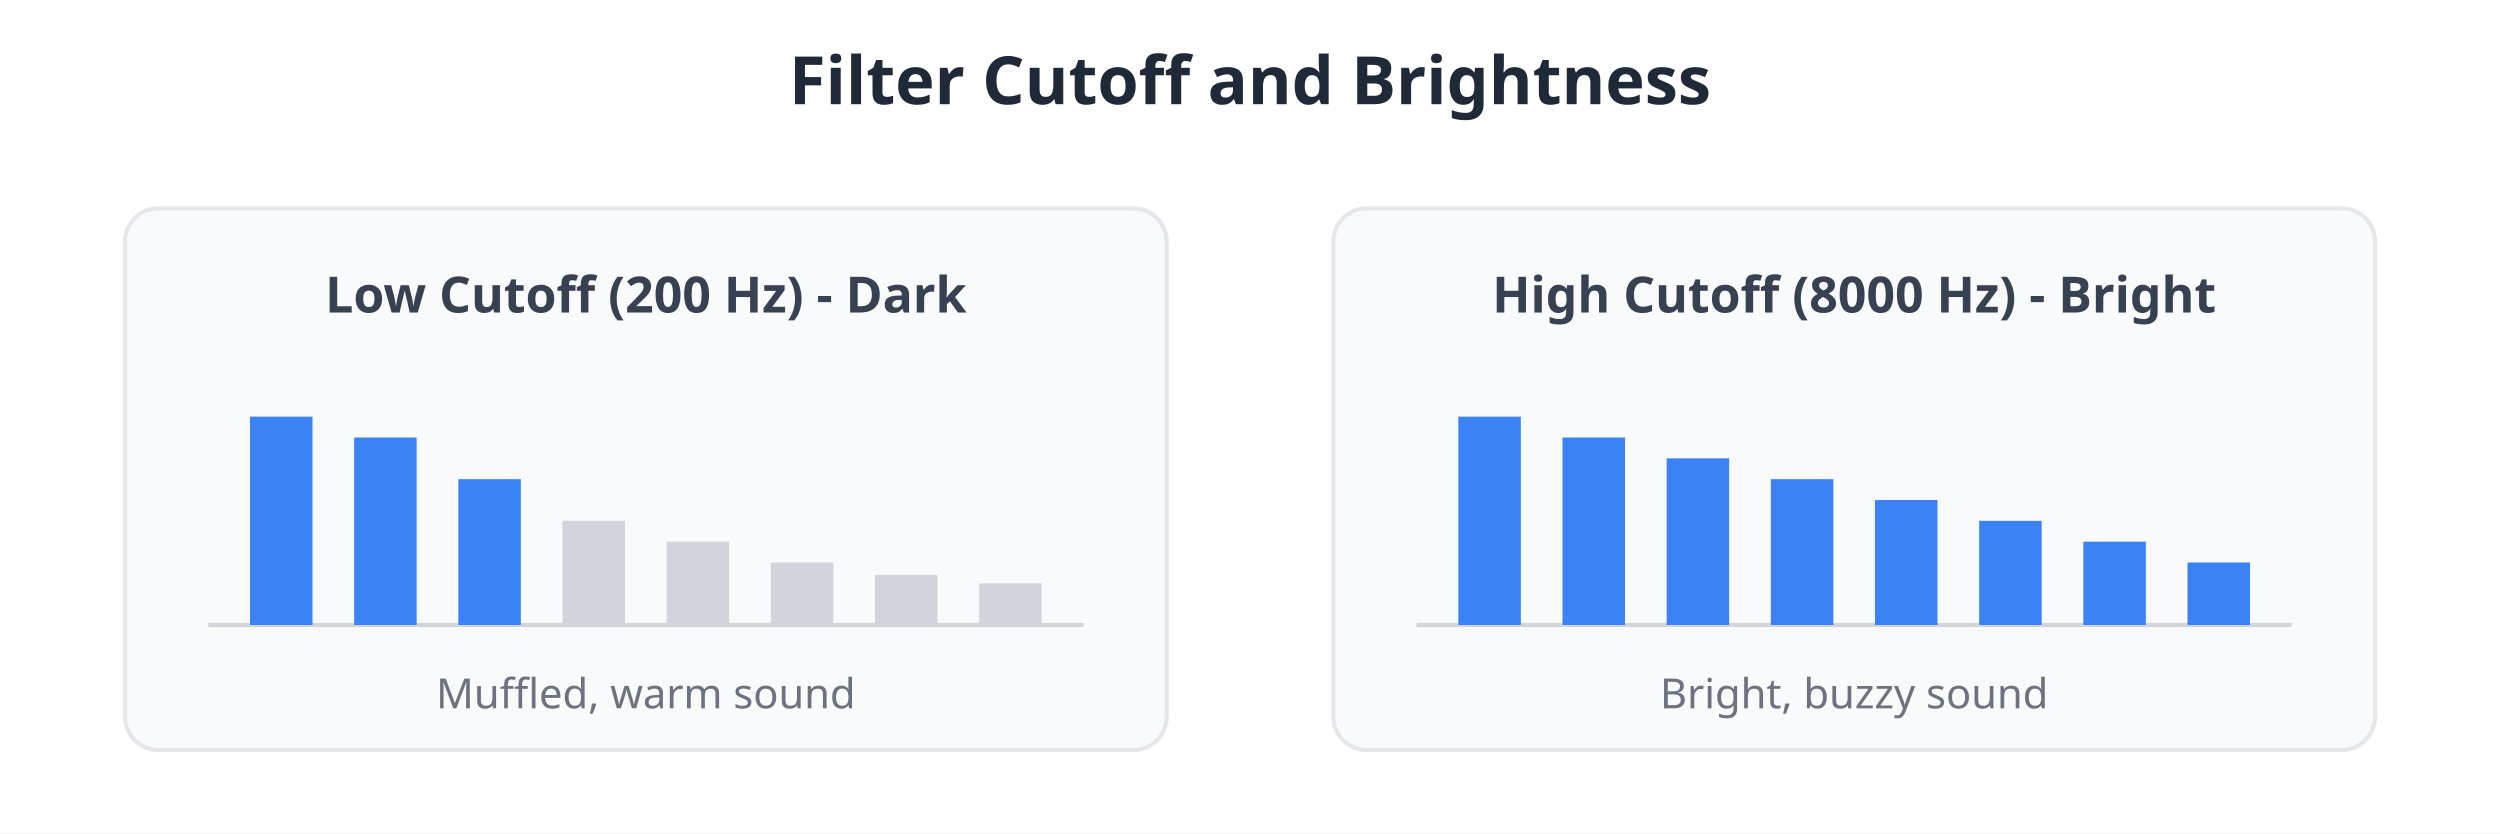
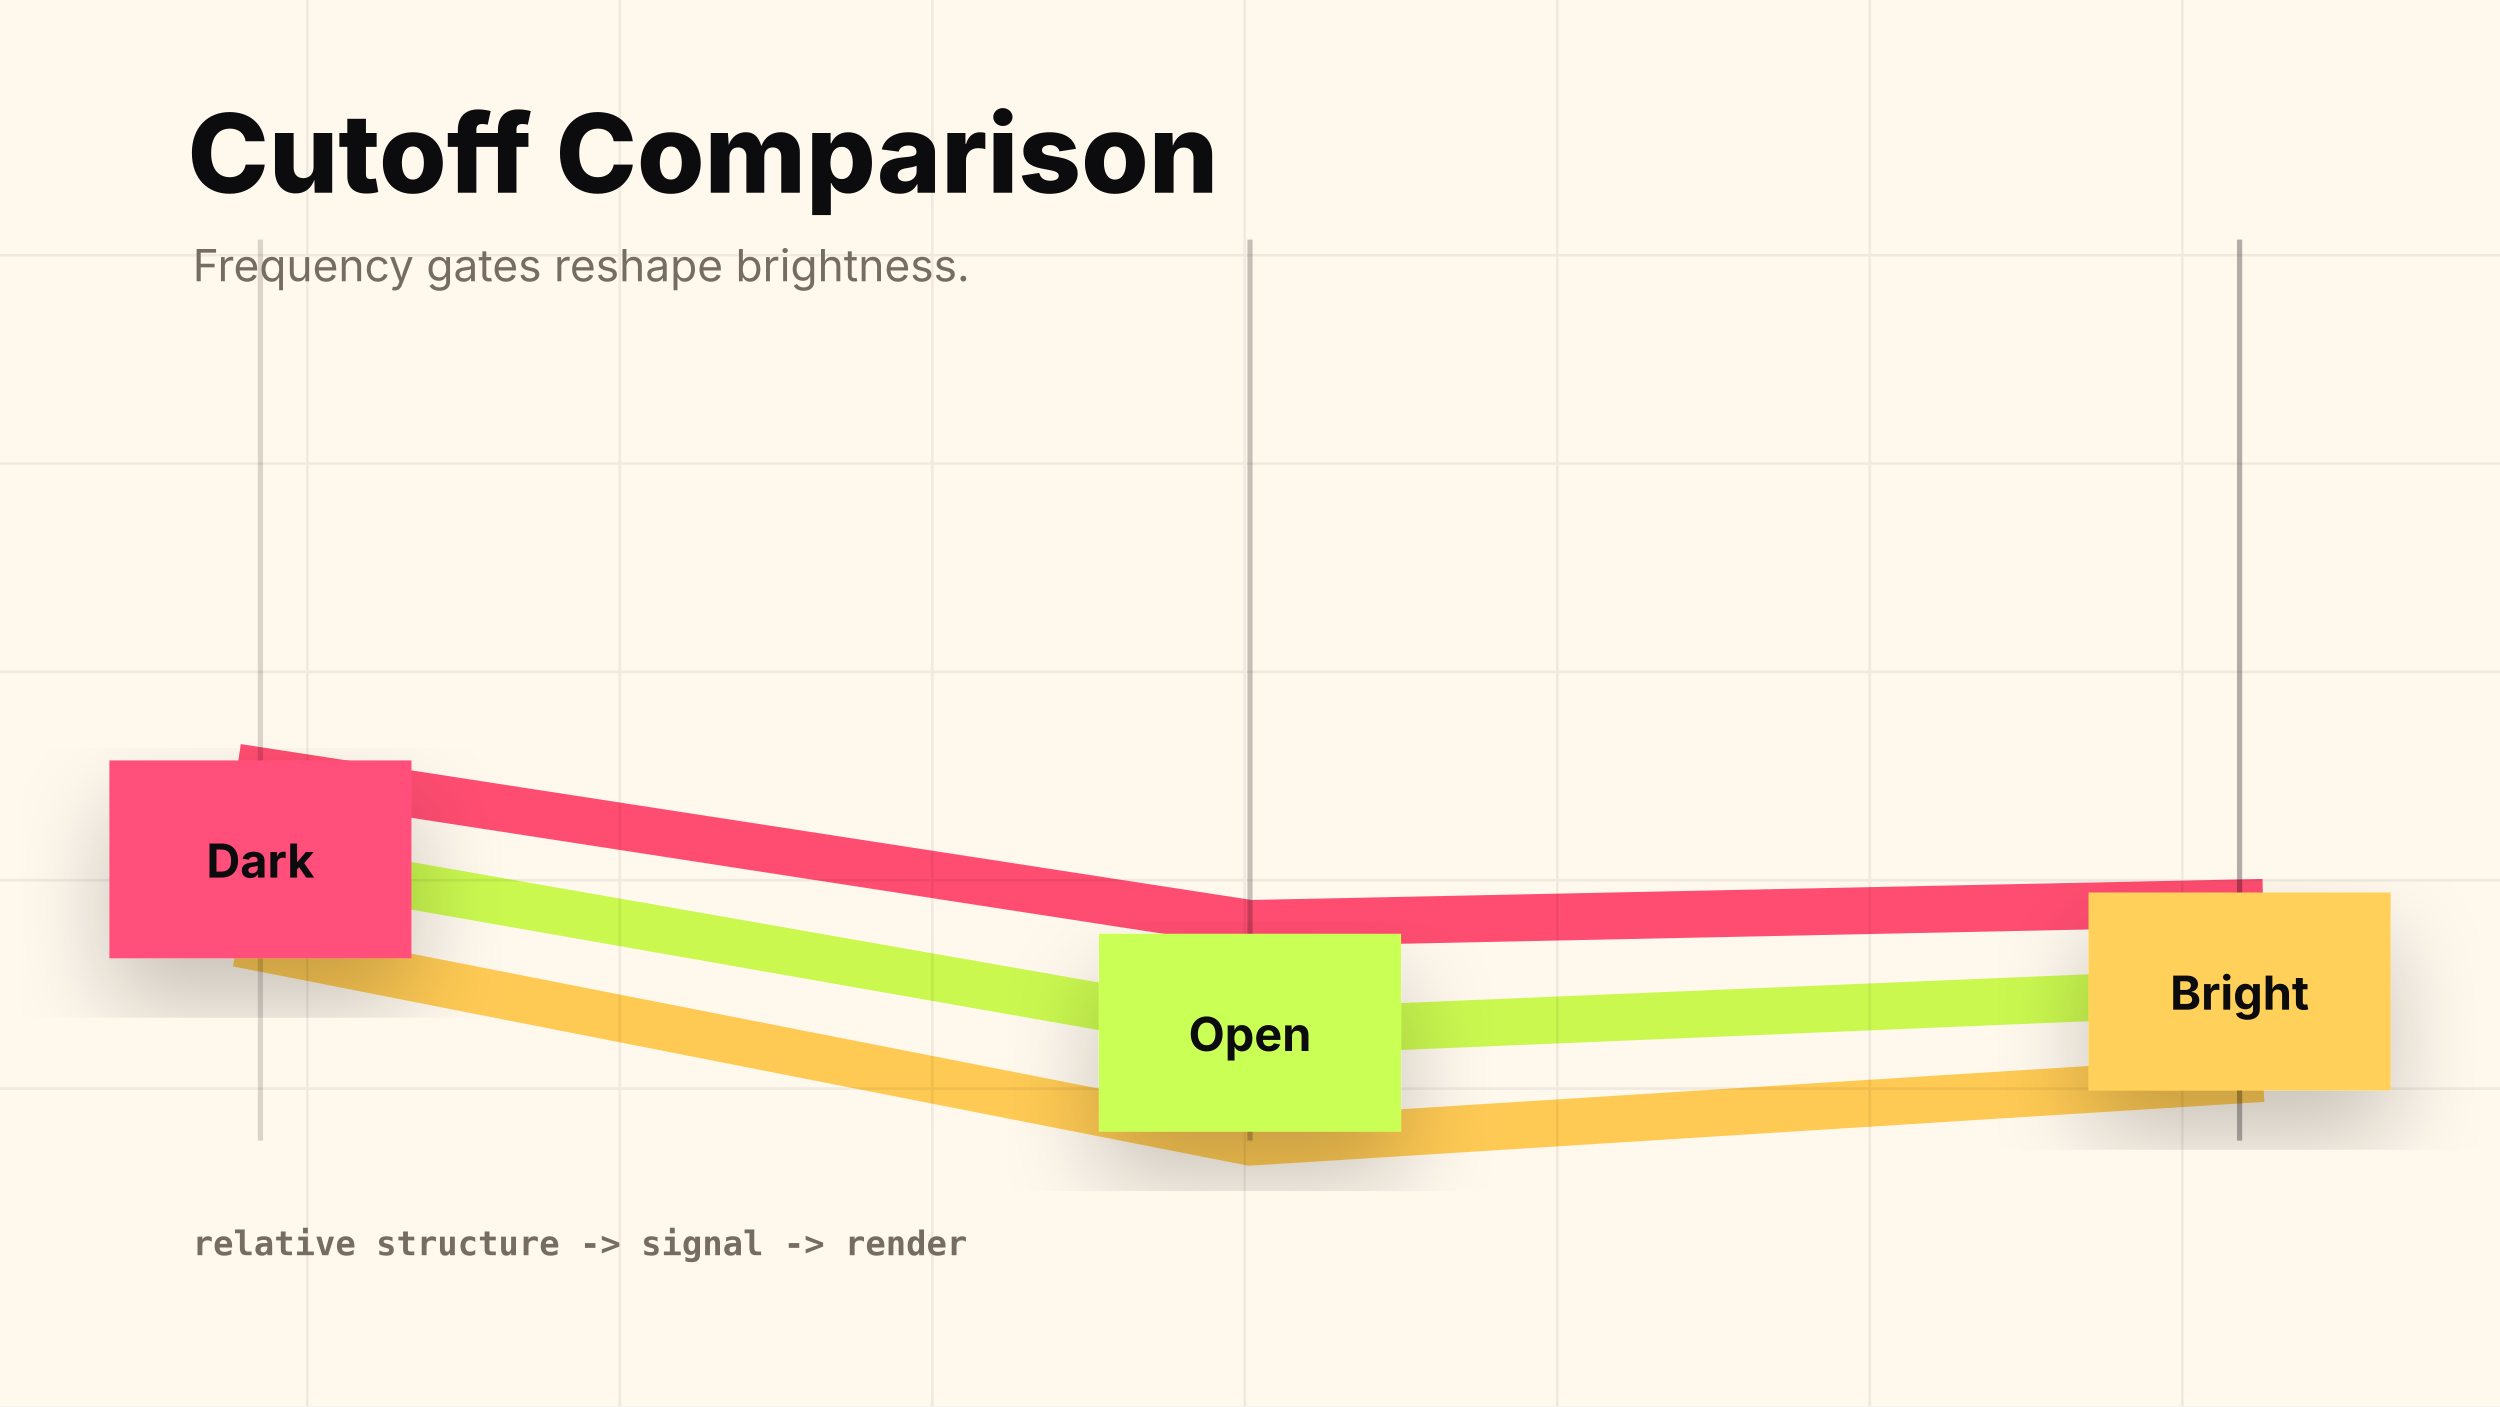
- <svg xmlns="http://www.w3.org/2000/svg" viewBox="0 0 600 200">
+ <svg xmlns="http://www.w3.org/2000/svg" viewBox="0 0 960 540" role="img" aria-labelledby="title desc">
  <style>
-     .bg { fill: #ffffff; }
-     .main-title { font: bold 16px sans-serif; fill: #1f2937; }
-     .title { font: bold 12px sans-serif; fill: #374151; }
-     .label { font: 10px sans-serif; fill: #6b7280; }
-     .axis { stroke: #d1d5db; stroke-width: 1; }
-     .card { fill: #f9fafb; stroke: #e5e7eb; stroke-width: 1; }
-     .harmonic { fill: #3b82f6; }
-     .harmonic-cut { fill: #d1d5db; }
- 
-     @media (prefers-color-scheme: dark) {
-       .bg { fill: #1f2937; }
-       .main-title { fill: #f3f4f6; }
-       .title { fill: #e5e7eb; }
-       .label { fill: #9ca3af; }
-       .axis { stroke: #4b5563; }
-       .card { fill: #374151; stroke: #4b5563; }
-       .harmonic-cut { fill: #4b5563; }
-     }
-   </style>
-   <rect width="600" height="200" class="bg" />
-   <text x="300" y="25" text-anchor="middle" class="main-title">Filter Cutoff and Brightness</text>
-   <g transform="translate(30, 50)">
-     <rect width="250" height="130" rx="8" class="card" />
-     <text x="125" y="25" text-anchor="middle" class="title">Low Cutoff (200 Hz) - Dark</text>
-     <line x1="20" y1="100" x2="230" y2="100" class="axis" />
-     <rect x="30" y="50" width="15" height="50" class="harmonic" />
-     <rect x="55" y="55" width="15" height="45" class="harmonic" />
-     <rect x="80" y="65" width="15" height="35" class="harmonic" />
-     <rect x="105" y="75" width="15" height="25" class="harmonic-cut" />
-     <rect x="130" y="80" width="15" height="20" class="harmonic-cut" />
-     <rect x="155" y="85" width="15" height="15" class="harmonic-cut" />
-     <rect x="180" y="88" width="15" height="12" class="harmonic-cut" />
-     <rect x="205" y="90" width="15" height="10" class="harmonic-cut" />
-     <text x="125" y="120" text-anchor="middle" class="label">Muffled, warm sound</text>
+   :root{color-scheme:light dark}.bg{fill:#fff8ed}.grid{stroke:#0c0b0d;stroke-opacity:.06}.ink{fill:#0c0b0d}.muted{fill:#756c62}.rail{fill:none;stroke-linecap:square;stroke-width:18;mix-blend-mode:multiply}.r0{stroke:#ff4f7a}.r1{stroke:#caff55}.r2{stroke:#ffd05a}.tick{fill:#0c0b0d}.node rect{filter:url(#soft)}.node text{fill:#0c0b0d;font:700 18px ui-sans-serif,-apple-system,BlinkMacSystemFont,'Segoe UI',sans-serif;text-anchor:middle}.mono{font:600 13px ui-monospace,SFMono-Regular,Menlo,monospace}@media(prefers-color-scheme:dark){.bg{fill:#08070a}.grid{stroke:#fff8ed;stroke-opacity:.07}.ink{fill:#fff8ed}.muted{fill:#b5aca1}.rail{mix-blend-mode:screen;opacity:.88}.tick{fill:#fff8ed}.node text{fill:#08070a}}
+ </style>
+   <defs>
+     <filter id="soft" x="-30%" y="-30%" width="160%" height="160%">
+       <feDropShadow dx="0" dy="18" stdDeviation="18" flood-color="#000" flood-opacity=".22" />
+     </filter>
+   </defs>
+   <rect class="bg" width="960" height="540" />
+   <path class="grid" d="M0 98H960M0 178H960M0 258H960M0 338H960M0 418H960M118 0V540M238 0V540M358 0V540M478 0V540M598 0V540M718 0V540M838 0V540" />
+   <rect class="tick" x="99" y="92" width="2" height="346" opacity="0.16" />
+   <rect class="tick" x="479" y="92" width="2" height="346" opacity="0.24" />
+   <rect class="tick" x="859" y="92" width="2" height="346" opacity="0.32" />
+   <text class="ink" x="72" y="74" font-family="ui-sans-serif,-apple-system,BlinkMacSystemFont,'Segoe UI',sans-serif" font-size="42" font-weight="760">Cutoff Comparison</text>
+   <text class="muted" x="74" y="108" font-family="ui-sans-serif,-apple-system,BlinkMacSystemFont,'Segoe UI',sans-serif" font-size="17">Frequency gates reshape brightness.</text>
+   <text class="muted mono" x="74" y="482">relative structure -&gt; signal -&gt; render</text>
+   <path class="rail r0" d="M 100.0 296.0 L 480.0 354.6 L 860.0 346.7" />
+   <path class="rail r1" d="M 100.0 330.0 L 480.0 396.6 L 860.0 380.7" />
+   <path class="rail r2" d="M 100.0 364.0 L 480.0 438.6 L 860.0 414.7" />
+   <g class="node" transform="translate(42 292)">
+     <rect fill="#ff4f7a" width="116" height="76" />
+     <text x="58" y="45">Dark</text>
  </g>
-   <g transform="translate(320, 50)">
-     <rect width="250" height="130" rx="8" class="card" />
-     <text x="125" y="25" text-anchor="middle" class="title">High Cutoff (8000 Hz) - Bright</text>
-     <line x1="20" y1="100" x2="230" y2="100" class="axis" />
-     <rect x="30" y="50" width="15" height="50" class="harmonic" />
-     <rect x="55" y="55" width="15" height="45" class="harmonic" />
-     <rect x="80" y="60" width="15" height="40" class="harmonic" />
-     <rect x="105" y="65" width="15" height="35" class="harmonic" />
-     <rect x="130" y="70" width="15" height="30" class="harmonic" />
-     <rect x="155" y="75" width="15" height="25" class="harmonic" />
-     <rect x="180" y="80" width="15" height="20" class="harmonic" />
-     <rect x="205" y="85" width="15" height="15" class="harmonic" />
-     <text x="125" y="120" text-anchor="middle" class="label">Bright, buzzy sound</text>
+   <g class="node" transform="translate(422 358.5716)">
+     <rect fill="#caff55" width="116" height="76" />
+     <text x="58" y="45">Open</text>
+   </g>
+   <g class="node" transform="translate(802 342.7176)">
+     <rect fill="#ffd05a" width="116" height="76" />
+     <text x="58" y="45">Bright</text>
  </g>
</svg>
